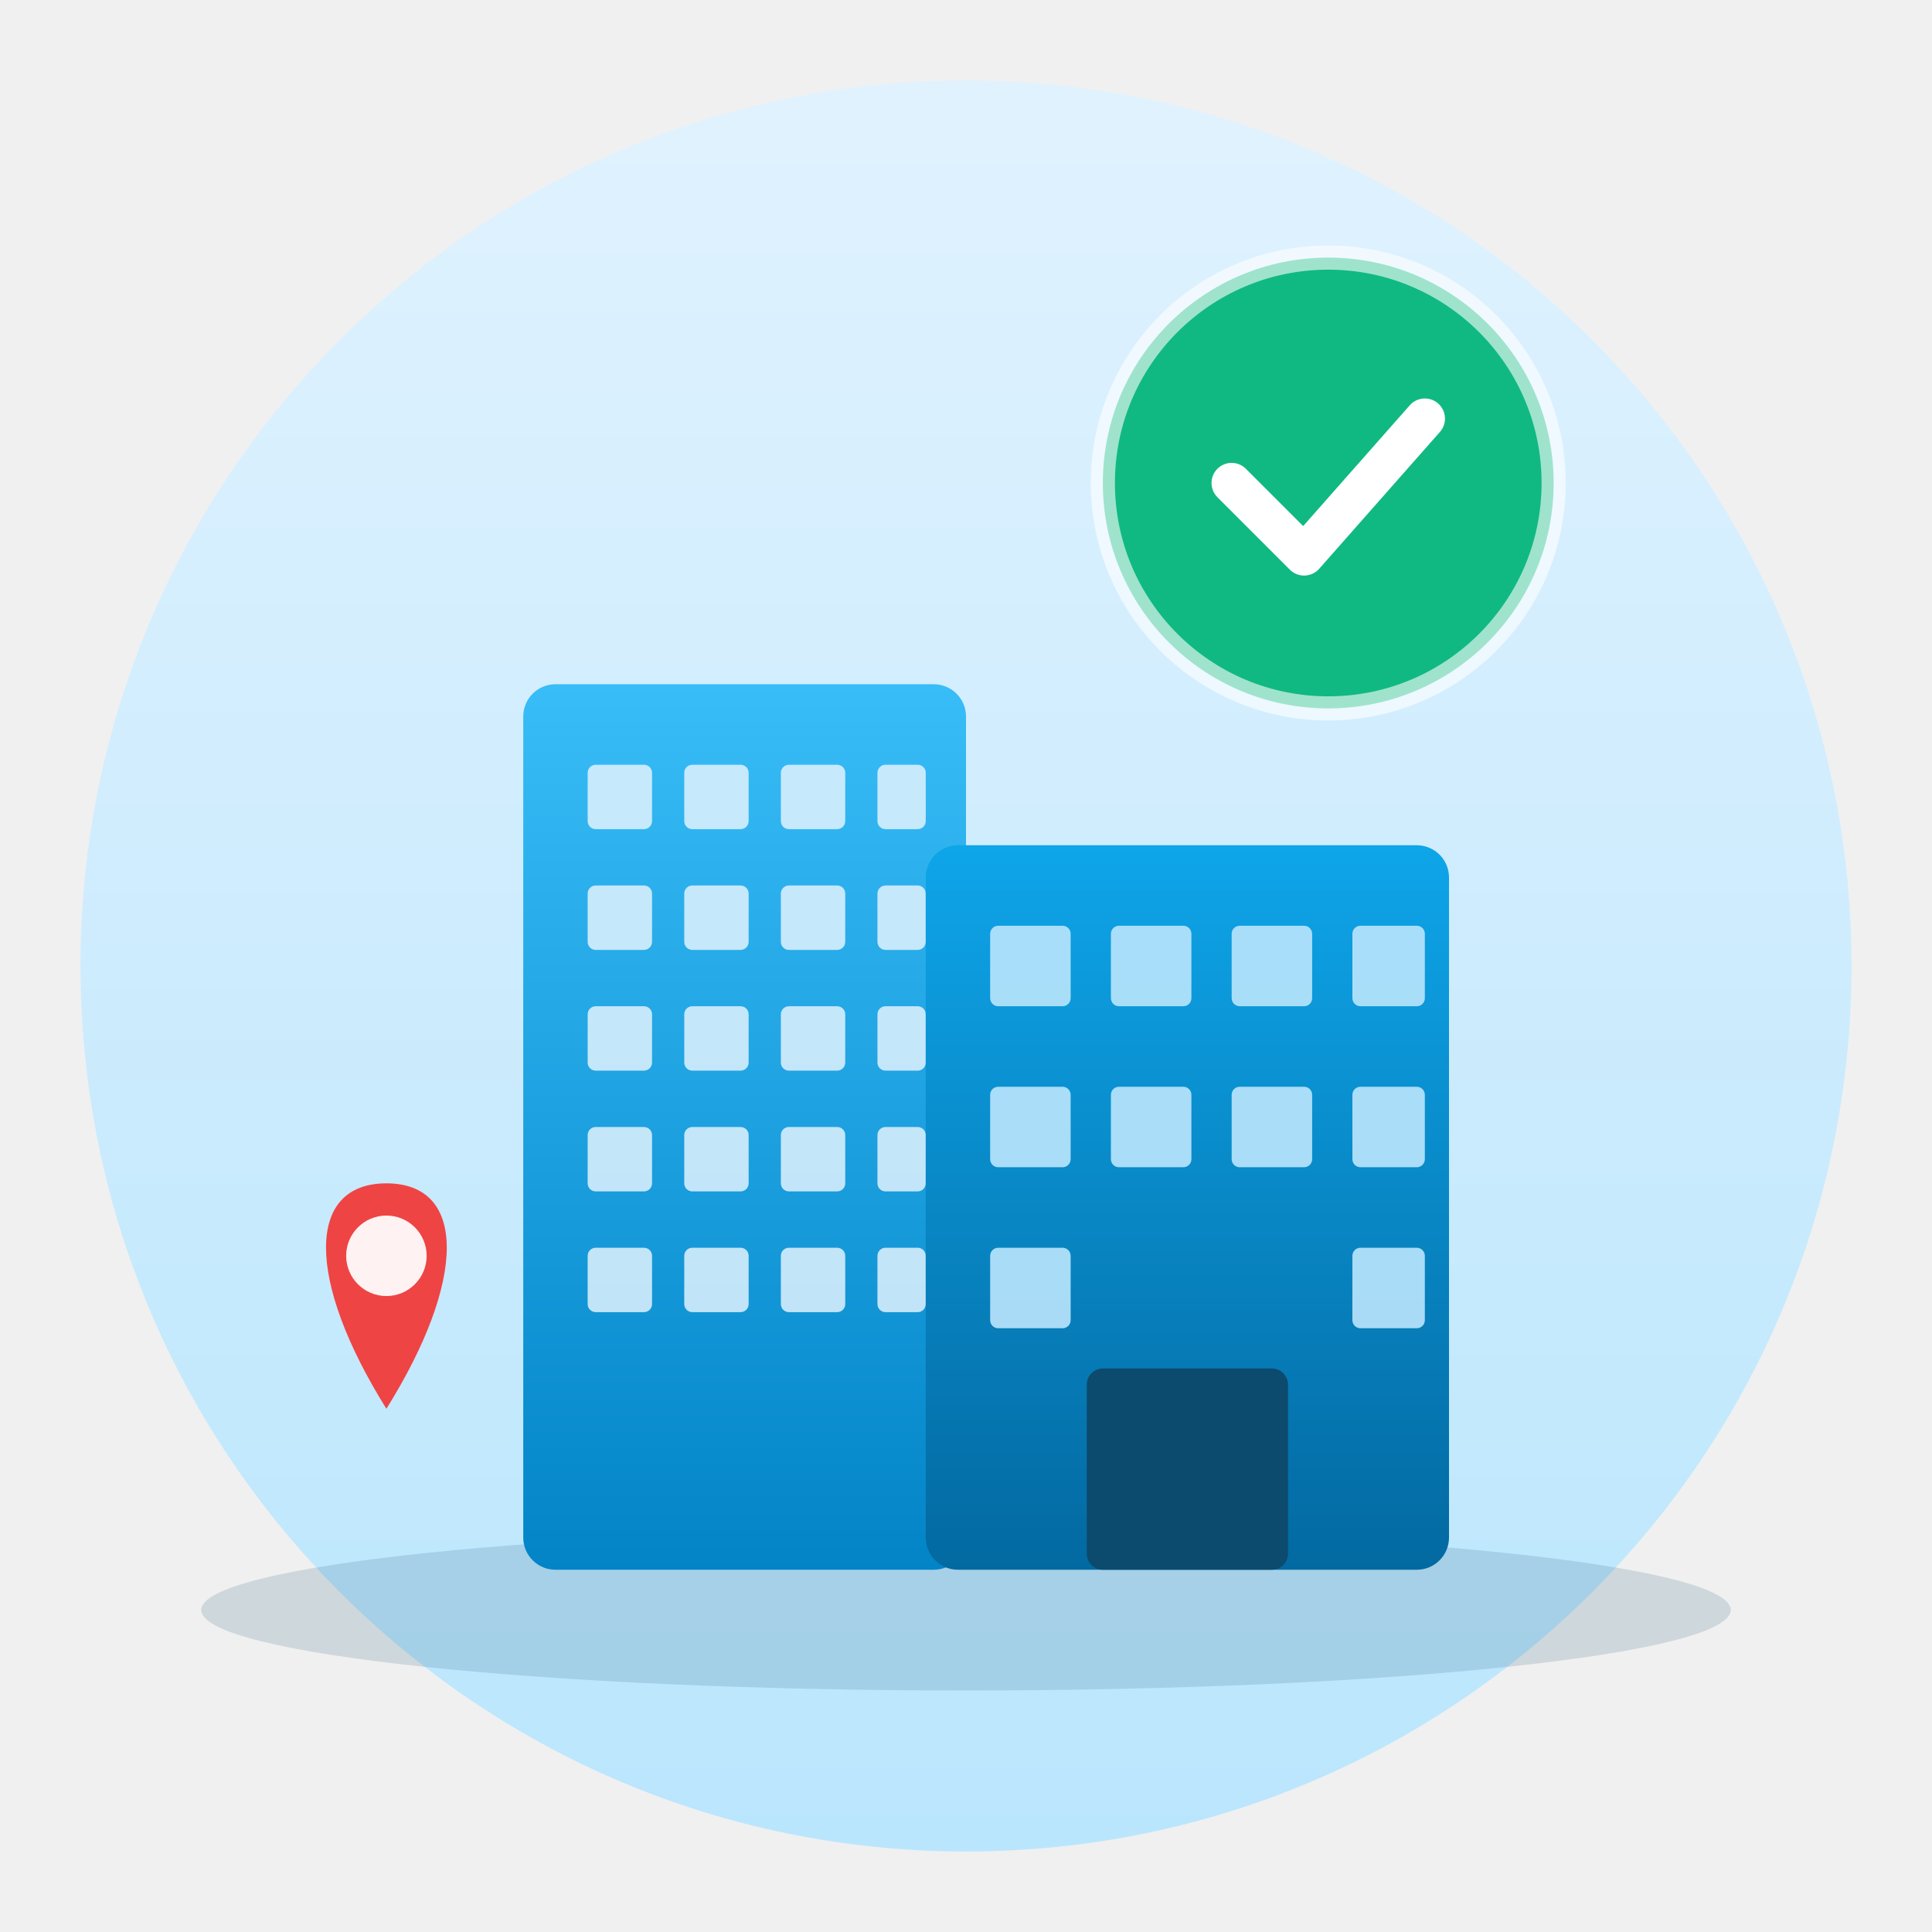
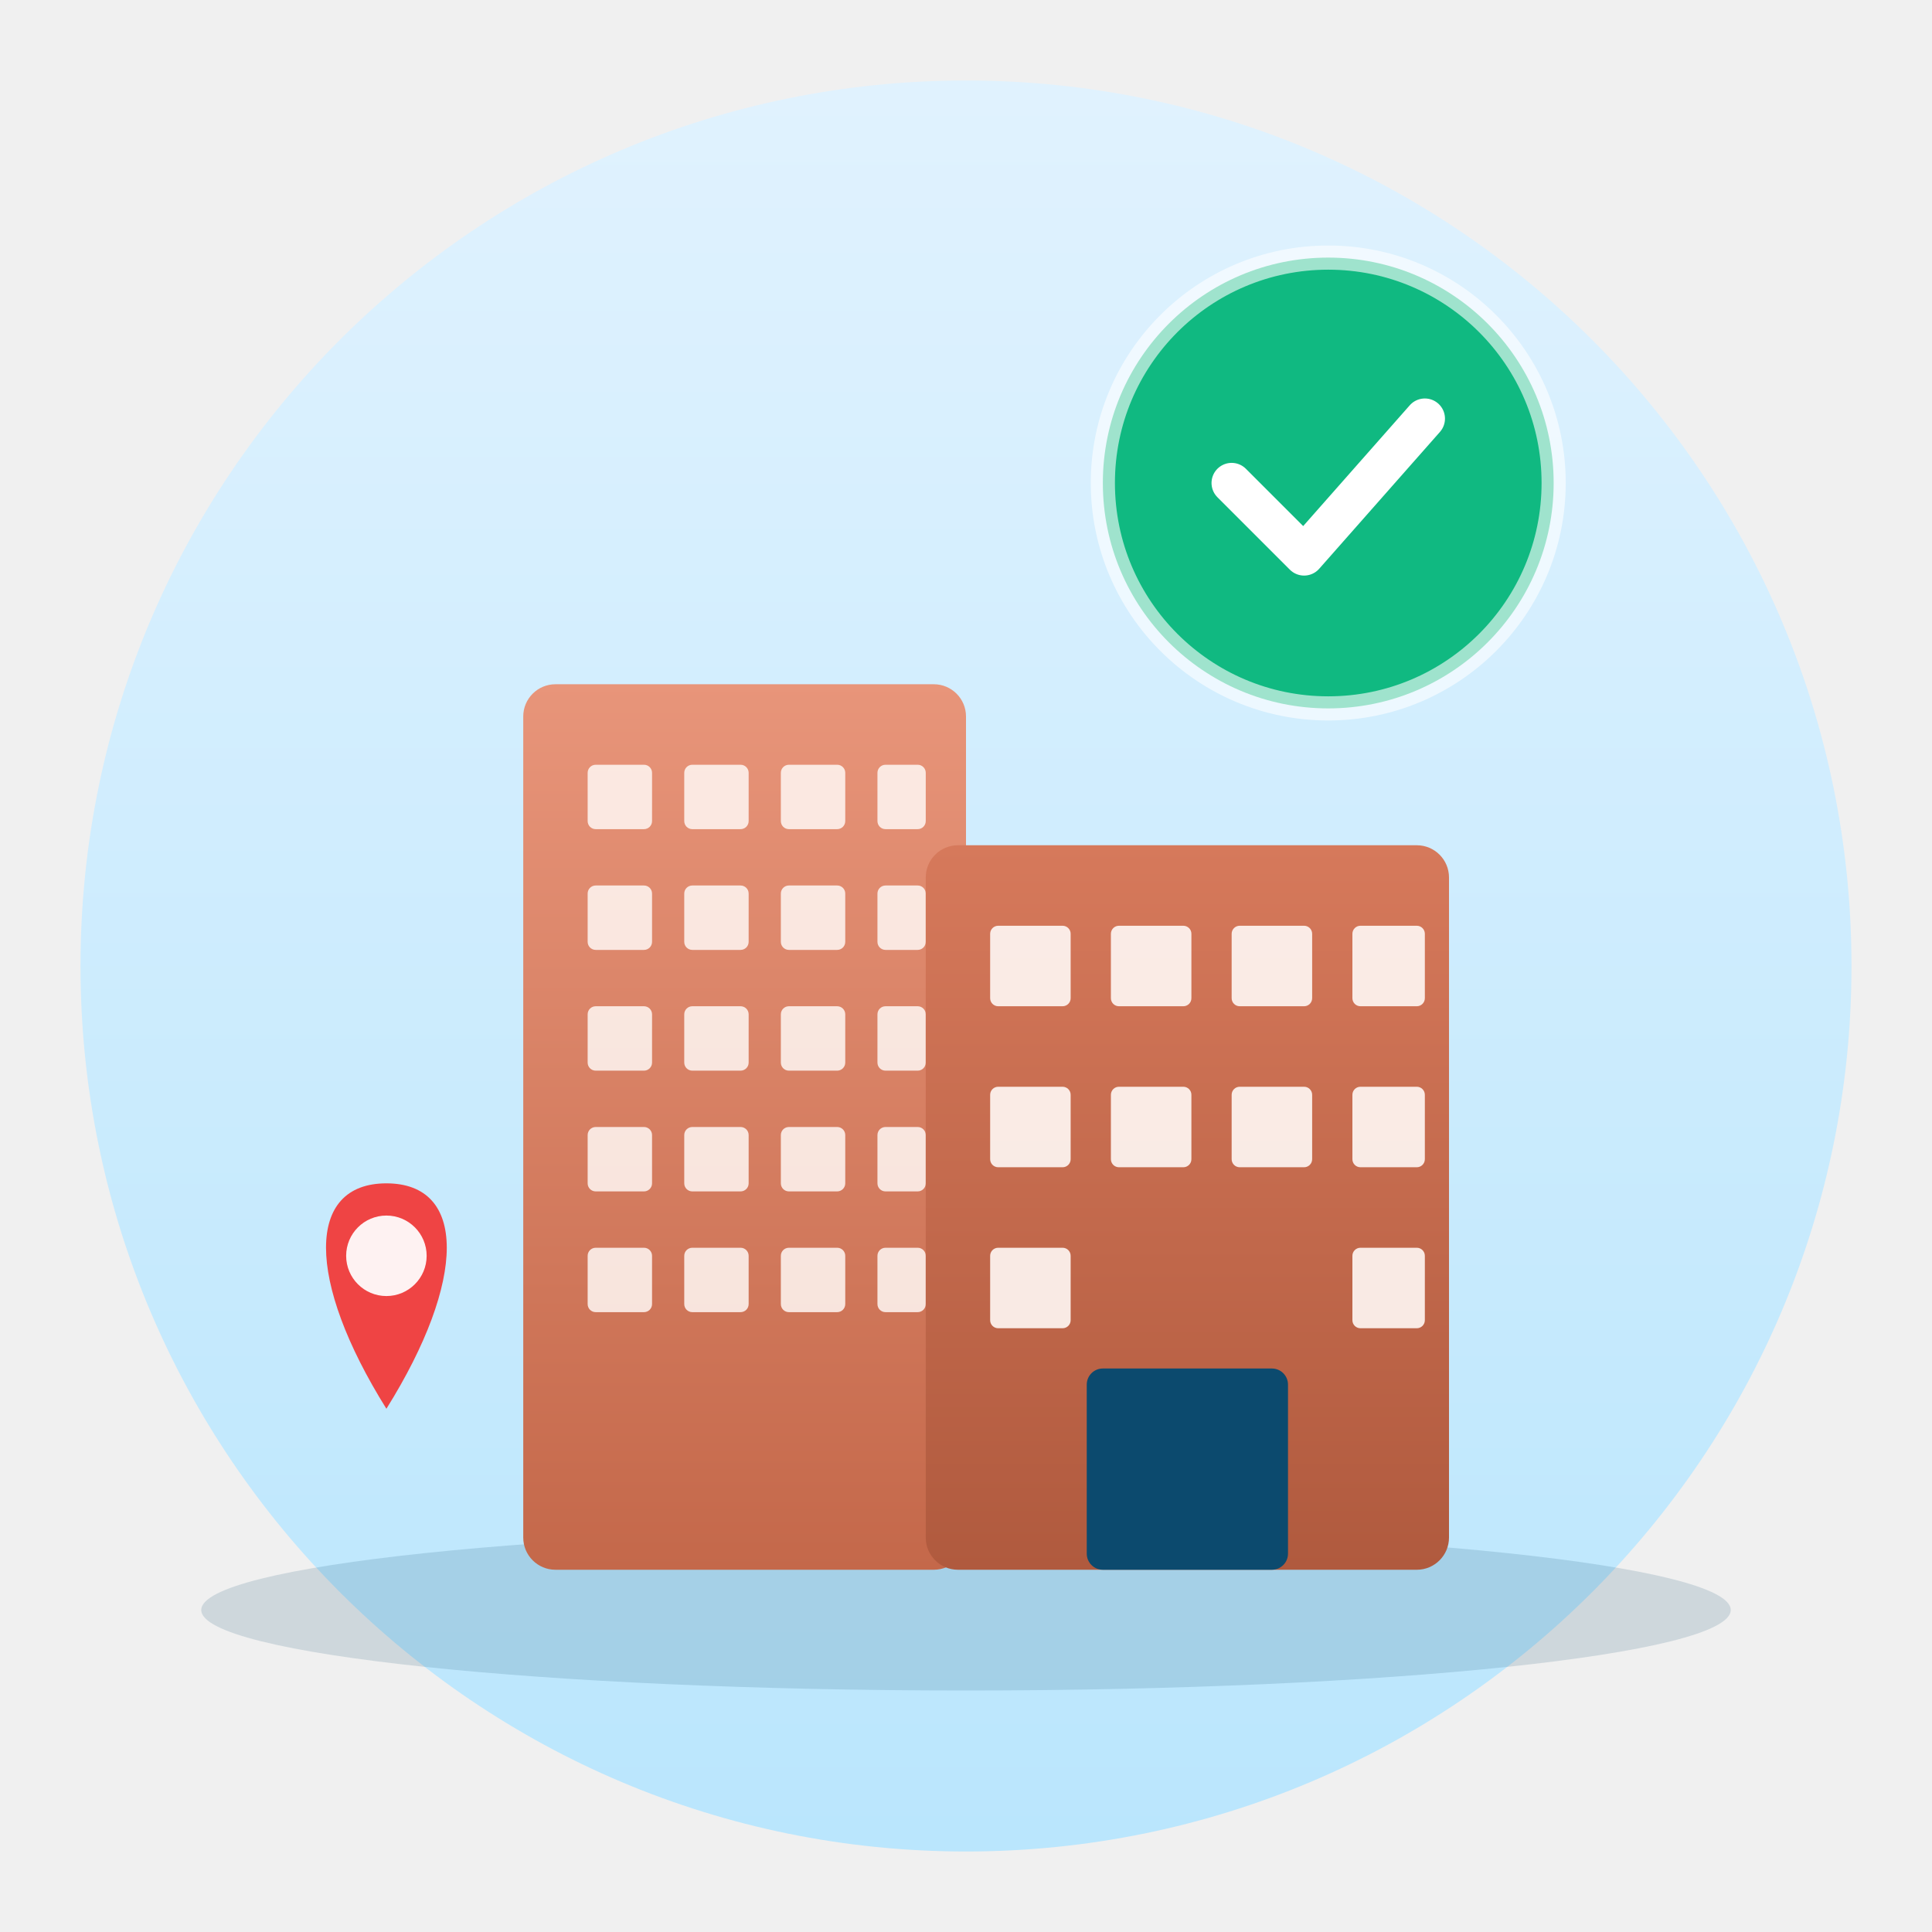
<svg xmlns="http://www.w3.org/2000/svg" viewBox="0 0 240 240" role="img" aria-label="Ilustrace ověřování firmy">
  <defs>
    <linearGradient id="sky" x1="0" y1="0" x2="0" y2="1">
      <stop offset="0%" stop-color="#e0f2fe" />
      <stop offset="100%" stop-color="#bae6fd" />
    </linearGradient>
    <linearGradient id="building" x1="0" y1="0" x2="0" y2="1">
-       <stop offset="0%" stop-color="#0ea5e9" />
-       <stop offset="100%" stop-color="#0369a1" />
+       <stop offset="0%" stop-color="#d6795b" />
+       <stop offset="100%" stop-color="#b05a3e" />
    </linearGradient>
    <linearGradient id="building2" x1="0" y1="0" x2="0" y2="1">
-       <stop offset="0%" stop-color="#38bdf8" />
-       <stop offset="100%" stop-color="#0284c7" />
+       <stop offset="0%" stop-color="#e8957a" />
+       <stop offset="100%" stop-color="#c4684a" />
    </linearGradient>
  </defs>
  <circle cx="120" cy="120" r="110" fill="url(#sky)" />
  <ellipse cx="120" cy="200" rx="95" ry="10" fill="#0c4a6e" opacity="0.15" />
  <rect x="65" y="85" width="55" height="110" rx="4" fill="url(#building2)" />
-   <g fill="#e0f2fe" opacity="0.85">
+   <g fill="#fff8f5" opacity="0.85">
    <rect x="73" y="95" width="8" height="8" rx="1" />
    <rect x="85" y="95" width="8" height="8" rx="1" />
    <rect x="97" y="95" width="8" height="8" rx="1" />
    <rect x="109" y="95" width="6" height="8" rx="1" />
    <rect x="73" y="110" width="8" height="8" rx="1" />
    <rect x="85" y="110" width="8" height="8" rx="1" />
    <rect x="97" y="110" width="8" height="8" rx="1" />
    <rect x="109" y="110" width="6" height="8" rx="1" />
    <rect x="73" y="125" width="8" height="8" rx="1" />
    <rect x="85" y="125" width="8" height="8" rx="1" />
    <rect x="97" y="125" width="8" height="8" rx="1" />
    <rect x="109" y="125" width="6" height="8" rx="1" />
    <rect x="73" y="140" width="8" height="8" rx="1" />
    <rect x="85" y="140" width="8" height="8" rx="1" />
    <rect x="97" y="140" width="8" height="8" rx="1" />
    <rect x="109" y="140" width="6" height="8" rx="1" />
    <rect x="73" y="155" width="8" height="8" rx="1" />
    <rect x="85" y="155" width="8" height="8" rx="1" />
    <rect x="97" y="155" width="8" height="8" rx="1" />
    <rect x="109" y="155" width="6" height="8" rx="1" />
  </g>
  <rect x="115" y="105" width="65" height="90" rx="4" fill="url(#building)" />
  <rect x="135" y="170" width="25" height="25" rx="2" fill="#0c4a6e" />
-   <g fill="#bae6fd" opacity="0.9">
+   <g fill="#fff8f5" opacity="0.9">
    <rect x="123" y="115" width="10" height="10" rx="1" />
    <rect x="138" y="115" width="10" height="10" rx="1" />
    <rect x="153" y="115" width="10" height="10" rx="1" />
    <rect x="168" y="115" width="9" height="10" rx="1" />
    <rect x="123" y="135" width="10" height="10" rx="1" />
    <rect x="138" y="135" width="10" height="10" rx="1" />
    <rect x="153" y="135" width="10" height="10" rx="1" />
    <rect x="168" y="135" width="9" height="10" rx="1" />
    <rect x="123" y="155" width="10" height="10" rx="1" />
    <rect x="168" y="155" width="9" height="10" rx="1" />
  </g>
  <g transform="translate(165, 60)">
    <circle r="28" fill="#10b981" />
    <circle r="28" fill="none" stroke="#ffffff" stroke-width="3" opacity="0.6" />
    <path d="M -12 0 L -3 9 L 12 -8" fill="none" stroke="#ffffff" stroke-width="5" stroke-linecap="round" stroke-linejoin="round" />
  </g>
  <g transform="translate(48, 175)">
    <path d="M 0 0 C -10 -16 -10 -28 0 -28 C 10 -28 10 -16 0 0 Z" fill="#ef4444" />
    <circle cx="0" cy="-19" r="5" fill="#fef2f2" />
  </g>
</svg>
